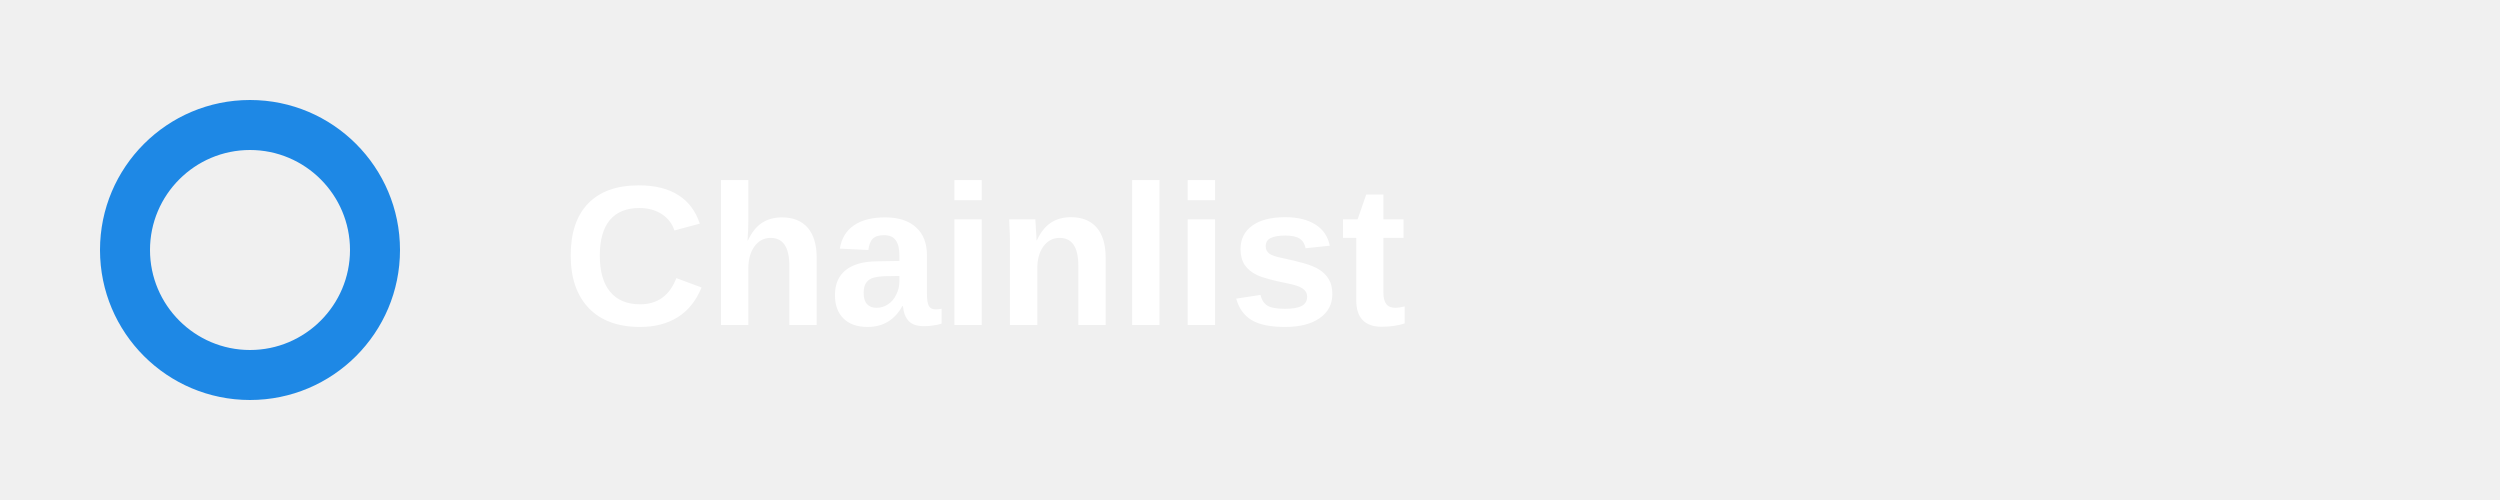
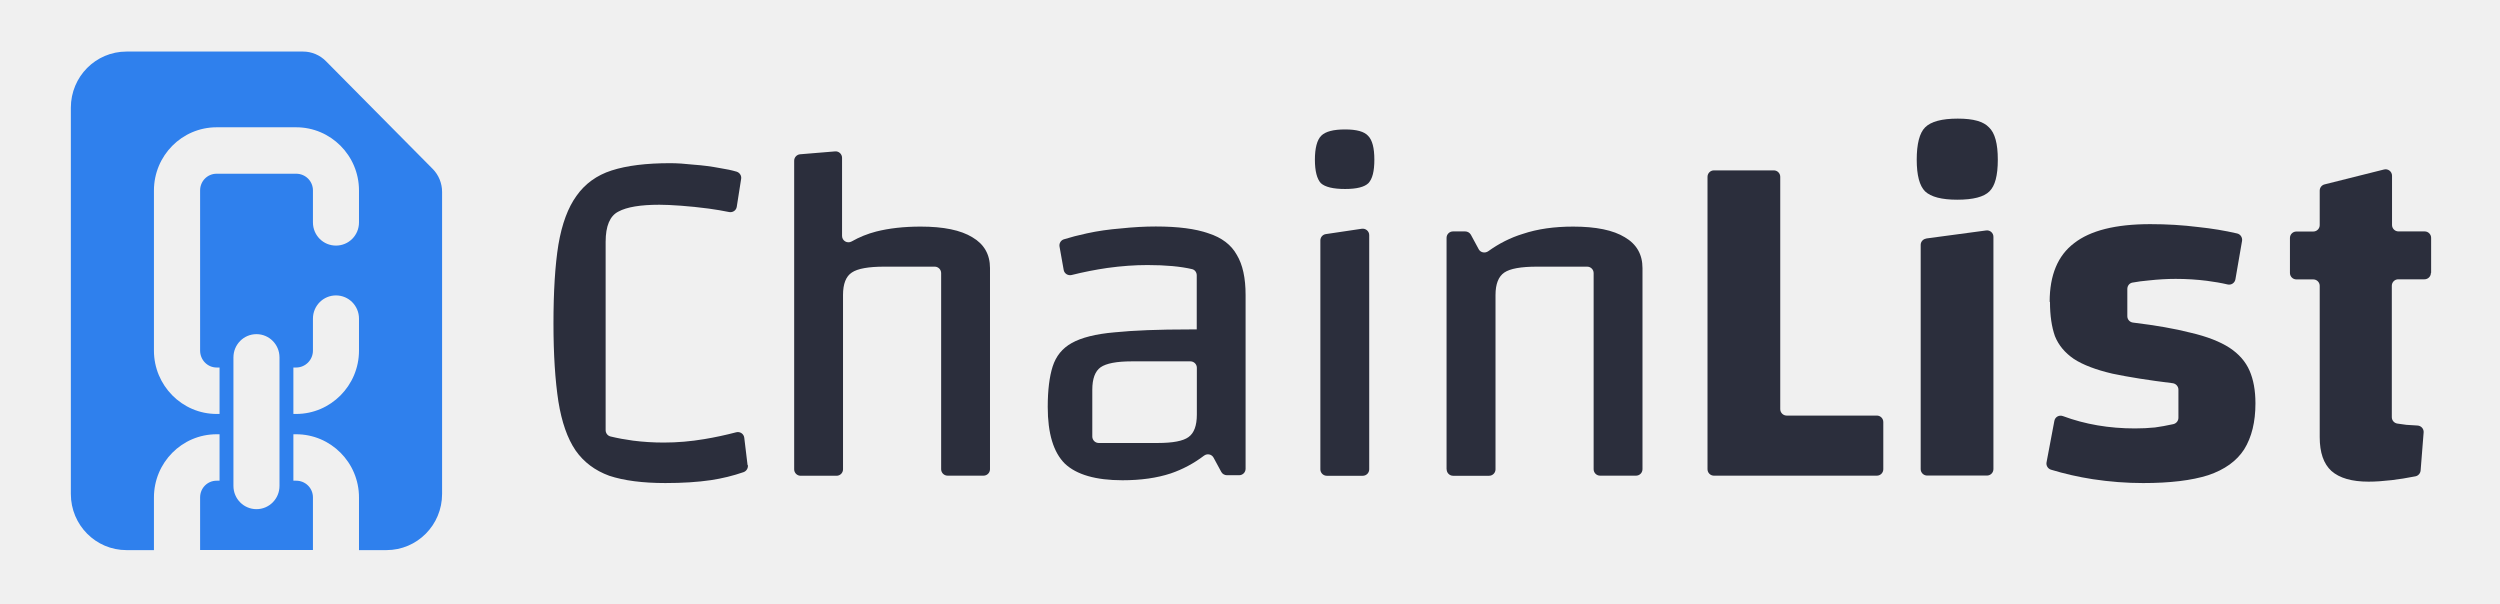
- <svg xmlns="http://www.w3.org/2000/svg" width="200" height="40" viewBox="0 0 200 40" fill="none">
-   <path d="M20 8C13.373 8 8 13.373 8 20C8 26.627 13.373 32 20 32C26.627 32 32 26.627 32 20C32 13.373 26.627 8 20 8ZM20 28C15.589 28 12 24.411 12 20C12 15.589 15.589 12 20 12C24.411 12 28 15.589 28 20C28 24.411 24.411 28 20 28Z" fill="#1E88E5" />
-   <text x="45" y="26" fill="white" font-family="Arial, sans-serif" font-size="16" font-weight="bold">Chainlist</text>
+ <svg xmlns="http://www.w3.org/2000/svg" width="501" height="121" viewBox="0 0 501 121" fill="none">
+   <path d="M86.716 33.855L65.311 12.25C64.105 11.034 62.458 10.333 60.742 10.333H25.353C19.184 10.333 14.198 15.36 14.198 21.58V98.996C14.198 105.216 19.184 110.243 25.353 110.243H30.849V99.698C30.849 92.707 36.461 87.025 43.419 87.025H43.998V96.331H43.419C41.563 96.331 40.102 97.827 40.102 99.674V110.219H62.713V99.674C62.713 97.804 61.206 96.331 59.35 96.331H58.794V87.025H59.35C66.284 87.025 71.943 92.683 71.943 99.698V110.243H77.439C83.608 110.243 88.594 105.216 88.594 98.996V38.461C88.594 36.731 87.921 35.071 86.716 33.855V33.855ZM56.011 97.383C56.011 99.955 53.947 102.036 51.396 102.036C48.845 102.036 46.781 99.955 46.781 97.383V71.616C46.781 69.044 48.845 66.963 51.396 66.963C53.947 66.963 56.011 69.044 56.011 71.616V97.383ZM71.943 70.26C71.943 77.251 66.284 82.956 59.35 82.956H58.794V73.65H59.35C61.206 73.65 62.713 72.131 62.713 70.26V63.854C62.713 61.282 64.777 59.201 67.328 59.201C69.879 59.201 71.943 61.282 71.943 63.854V70.26V70.26ZM71.943 44.564C71.943 47.159 69.879 49.217 67.328 49.217C64.777 49.217 62.713 47.159 62.713 44.564V38.157C62.713 36.287 61.206 34.814 59.35 34.814H43.419C41.563 34.814 40.102 36.31 40.102 38.157V70.26C40.102 72.131 41.586 73.65 43.419 73.65H43.998V82.956H43.419C36.484 82.956 30.849 77.251 30.849 70.26V38.181C30.849 31.189 36.461 25.508 43.419 25.508H59.35C66.284 25.508 71.943 31.166 71.943 38.181V44.587V44.564Z" fill="url(#paint0_linear_1077_11221)" />
+   <path d="M149.878 93.218C149.943 93.819 149.599 94.399 149.019 94.614C146.916 95.344 144.726 95.88 142.45 96.224C139.831 96.61 136.804 96.803 133.348 96.803C128.776 96.803 125.019 96.31 122.099 95.344C119.223 94.292 116.968 92.596 115.337 90.256C113.705 87.851 112.568 84.588 111.902 80.466C111.258 76.28 110.915 71.064 110.915 64.795C110.915 58.527 111.237 53.138 111.902 49.038C112.61 44.852 113.834 41.589 115.53 39.249C117.226 36.844 119.566 35.127 122.571 34.161C125.641 33.173 129.548 32.701 134.314 32.701C135.688 32.701 137.255 32.809 139.016 33.002C140.84 33.13 142.601 33.367 144.297 33.689C145.542 33.882 146.658 34.118 147.603 34.397C148.225 34.59 148.633 35.191 148.526 35.835L147.646 41.438C147.538 42.168 146.83 42.641 146.1 42.49C144.833 42.233 143.481 41.997 142.043 41.803C140.089 41.546 138.221 41.353 136.461 41.224C134.701 41.095 133.262 41.031 132.146 41.031C128.368 41.031 125.62 41.481 123.924 42.404C122.228 43.263 121.369 45.281 121.369 48.48V86.198C121.369 86.799 121.756 87.315 122.335 87.465C123.752 87.808 125.255 88.088 126.843 88.302C128.861 88.56 130.922 88.689 133.005 88.689C135.753 88.689 138.457 88.452 141.119 88.002C143.352 87.637 145.477 87.164 147.538 86.628C148.29 86.434 149.041 86.928 149.148 87.701L149.814 93.218H149.878Z" fill="#2B2E3C" />
+   <path d="M159.152 94.033V32.206C159.152 31.541 159.667 30.983 160.333 30.918L167.353 30.339C168.104 30.274 168.748 30.875 168.748 31.627V47.277C168.748 48.264 169.8 48.865 170.659 48.393C172.204 47.513 173.857 46.847 175.596 46.397C178.151 45.752 181.113 45.409 184.505 45.409C189.078 45.409 192.534 46.117 194.874 47.556C197.214 48.93 198.395 50.99 198.395 53.717V94.033C198.395 94.741 197.815 95.321 197.107 95.321H189.894C189.185 95.321 188.605 94.741 188.605 94.033V54.726C188.605 54.017 188.026 53.438 187.317 53.438H177.249C174.05 53.438 171.861 53.824 170.702 54.618C169.521 55.391 168.941 56.894 168.941 59.127V94.055C168.941 94.763 168.362 95.343 167.653 95.343H160.44C159.732 95.343 159.152 94.763 159.152 94.055V94.033Z" fill="#2B2E3C" />
+   <path d="M247.856 51.077C246.74 49.059 244.851 47.62 242.189 46.762C239.57 45.839 236.049 45.388 231.627 45.388C229.415 45.388 227.097 45.517 224.671 45.774C222.267 45.967 219.97 46.289 217.823 46.762C216.106 47.127 214.56 47.535 213.186 47.964C212.585 48.157 212.22 48.78 212.327 49.402L213.164 54.103C213.293 54.833 214.023 55.284 214.753 55.112C217.157 54.511 219.562 54.039 221.923 53.696C224.736 53.309 227.397 53.116 229.952 53.116C233.602 53.116 236.586 53.395 238.883 53.932C239.462 54.061 239.827 54.597 239.827 55.177V66.018H238.367C232.163 66.018 227.183 66.211 223.383 66.598C219.605 66.92 216.728 67.65 214.775 68.744C212.885 69.796 211.619 71.364 210.953 73.446C210.309 75.464 209.966 78.169 209.966 81.561C209.966 86.842 211.104 90.641 213.401 92.917C215.741 95.128 219.605 96.244 224.95 96.244C228.6 96.244 231.841 95.794 234.632 94.87C237.015 94.055 239.226 92.874 241.266 91.328C241.91 90.835 242.811 91.006 243.198 91.715L244.743 94.57C244.958 94.978 245.409 95.235 245.881 95.235H248.328C249.037 95.235 249.616 94.656 249.616 93.947V59.105C249.616 55.714 249.037 53.03 247.856 51.077V51.077ZM238.174 87.593C237.122 88.366 235.083 88.774 232.013 88.774H220.184C219.476 88.774 218.896 88.194 218.896 87.486V78.104C218.896 75.893 219.454 74.39 220.571 73.596C221.687 72.823 223.769 72.415 226.839 72.415H238.561C239.269 72.415 239.849 72.995 239.849 73.703V83.085C239.849 85.296 239.291 86.799 238.174 87.593V87.593Z" fill="#2B2E3C" />
+   <path d="M265.696 46.914L272.909 45.841C273.681 45.733 274.39 46.334 274.39 47.107V94.057C274.39 94.765 273.81 95.345 273.102 95.345H265.889C265.18 95.345 264.601 94.765 264.601 94.057V48.181C264.601 47.536 265.073 47 265.696 46.914V46.914Z" fill="#2B2E3C" />
+   <path d="M269.581 37.874C267.177 37.874 265.546 37.488 264.687 36.694C263.914 35.835 263.506 34.289 263.506 31.992C263.506 29.695 263.935 28.042 264.773 27.205C265.631 26.346 267.22 25.939 269.56 25.939C271.9 25.939 273.381 26.368 274.154 27.205C275.013 28.064 275.421 29.652 275.421 31.992C275.421 34.332 275.034 35.835 274.24 36.694C273.467 37.467 271.9 37.874 269.539 37.874H269.581Z" fill="#2B2E3C" />
+   <path d="M289.89 94.034V47.664C289.89 46.956 290.47 46.376 291.178 46.376H293.625C294.098 46.376 294.527 46.634 294.763 47.042L296.33 49.94C296.695 50.627 297.597 50.798 298.241 50.348C300.388 48.802 302.706 47.621 305.175 46.87C308.116 45.882 311.465 45.41 315.265 45.41C319.837 45.41 323.293 46.119 325.633 47.557C327.973 48.931 329.154 50.992 329.154 53.718V94.034C329.154 94.743 328.574 95.322 327.866 95.322H320.653C319.944 95.322 319.365 94.743 319.365 94.034V54.727C319.365 54.019 318.785 53.439 318.077 53.439H308.009C304.81 53.439 302.62 53.825 301.461 54.62C300.302 55.414 299.701 56.895 299.701 59.128V94.056C299.701 94.764 299.121 95.344 298.413 95.344H291.199C290.491 95.344 289.911 94.764 289.911 94.056L289.89 94.034Z" fill="#2B2E3C" />
+   <path d="M342.185 94.036V35.43C342.185 34.721 342.764 34.142 343.473 34.142H355.473C356.181 34.142 356.761 34.721 356.761 35.43V81.993C356.761 82.701 357.341 83.281 358.049 83.281H376.125C376.833 83.281 377.413 83.861 377.413 84.569V94.036C377.413 94.745 376.833 95.324 376.125 95.324H343.473C342.764 95.324 342.185 94.745 342.185 94.036V94.036Z" fill="#2B2E3C" />
+   <path d="M386.022 47.792L398.022 46.182C398.795 46.075 399.482 46.676 399.482 47.449V94.012C399.482 94.721 398.902 95.3 398.194 95.3H386.193C385.485 95.3 384.905 94.721 384.905 94.012V49.081C384.905 48.437 385.378 47.9 386.022 47.814V47.792Z" fill="#2B2E3C" />
+   <path d="M392.247 40.022C389.113 40.022 386.966 39.464 385.785 38.348C384.669 37.232 384.111 35.128 384.111 31.994C384.111 28.859 384.669 26.648 385.785 25.532C386.966 24.351 389.156 23.771 392.333 23.771C395.51 23.771 397.485 24.351 398.601 25.532C399.782 26.648 400.362 28.795 400.362 31.994C400.362 35.192 399.804 37.253 398.687 38.348C397.571 39.464 395.424 40.022 392.226 40.022H392.247Z" fill="#2B2E3C" />
+   <path d="M410.752 60.482C410.752 55.136 412.384 51.208 415.647 48.739C418.91 46.185 423.997 44.918 430.91 44.918C434.238 44.918 437.436 45.111 440.506 45.498C443.211 45.777 445.809 46.206 448.32 46.786C448.986 46.936 449.415 47.601 449.308 48.267L447.977 55.974C447.848 56.704 447.14 57.176 446.41 57.004C445.143 56.704 443.748 56.468 442.266 56.274C440.248 56.017 438.145 55.888 435.998 55.888C434.238 55.888 432.477 55.995 430.717 56.188C429.45 56.296 428.312 56.446 427.304 56.639C426.702 56.768 426.316 57.305 426.316 57.906V63.38C426.316 64.024 426.81 64.582 427.475 64.647C432.048 65.205 435.869 65.87 438.96 66.665C442.288 67.437 444.907 68.468 446.796 69.692C448.685 70.937 450.016 72.461 450.811 74.286C451.583 76.046 451.991 78.236 451.991 80.833C451.991 84.547 451.24 87.617 449.737 90.043C448.234 92.383 445.83 94.122 442.503 95.238C439.175 96.29 434.839 96.805 429.493 96.805C426.166 96.805 422.795 96.547 419.403 96.032C416.484 95.581 413.672 94.937 411.01 94.122C410.387 93.928 410.001 93.284 410.129 92.64L411.697 84.332C411.847 83.538 412.663 83.109 413.414 83.388C417.858 85.041 422.667 85.857 427.84 85.857C429.214 85.857 430.545 85.792 431.855 85.663C432.949 85.513 434.173 85.299 435.526 84.998C436.127 84.869 436.556 84.332 436.556 83.731V78.085C436.556 77.441 436.062 76.883 435.418 76.797C430.524 76.196 426.509 75.552 423.353 74.887C420.026 74.114 417.45 73.126 415.625 71.946C413.8 70.701 412.534 69.176 411.804 67.352C411.16 65.527 410.816 63.23 410.816 60.503L410.752 60.482Z" fill="#2B2E3C" />
+   <path d="M487.198 54.685V47.665C487.198 46.956 486.619 46.377 485.91 46.377H480.651C479.942 46.377 479.362 45.797 479.362 45.089V35.214C479.362 34.376 478.568 33.754 477.752 33.968L465.838 36.953C465.258 37.103 464.872 37.618 464.872 38.198V45.11C464.872 45.819 464.292 46.398 463.584 46.398H460.192C459.483 46.398 458.904 46.978 458.904 47.686V54.706C458.904 55.415 459.483 55.994 460.192 55.994H463.584C464.292 55.994 464.872 56.574 464.872 57.282V87.616C464.872 90.686 465.645 92.94 467.212 94.378C468.843 95.817 471.334 96.525 474.661 96.525C476.035 96.525 477.559 96.418 479.255 96.224C480.736 96.053 482.346 95.795 484.064 95.452C484.622 95.344 485.051 94.85 485.094 94.271L485.695 86.671C485.76 85.942 485.202 85.319 484.472 85.276C483.742 85.233 483.033 85.19 482.411 85.147H482.325C481.724 85.061 481.101 84.975 480.457 84.889C479.813 84.804 479.32 84.267 479.32 83.602V57.261C479.32 56.552 479.899 55.973 480.608 55.973H485.867C486.576 55.973 487.155 55.393 487.155 54.685H487.198Z" fill="#2B2E3C" />
+   <defs>
+     <linearGradient id="paint0_linear_1077_11221" x1="51.396" y1="10.333" x2="51.396" y2="110.243" gradientUnits="userSpaceOnUse">
+       <stop stop-color="#2F80ED" />
+       <stop offset="1" stop-color="#2F80ED" />
+     </linearGradient>
+   </defs>
</svg>
